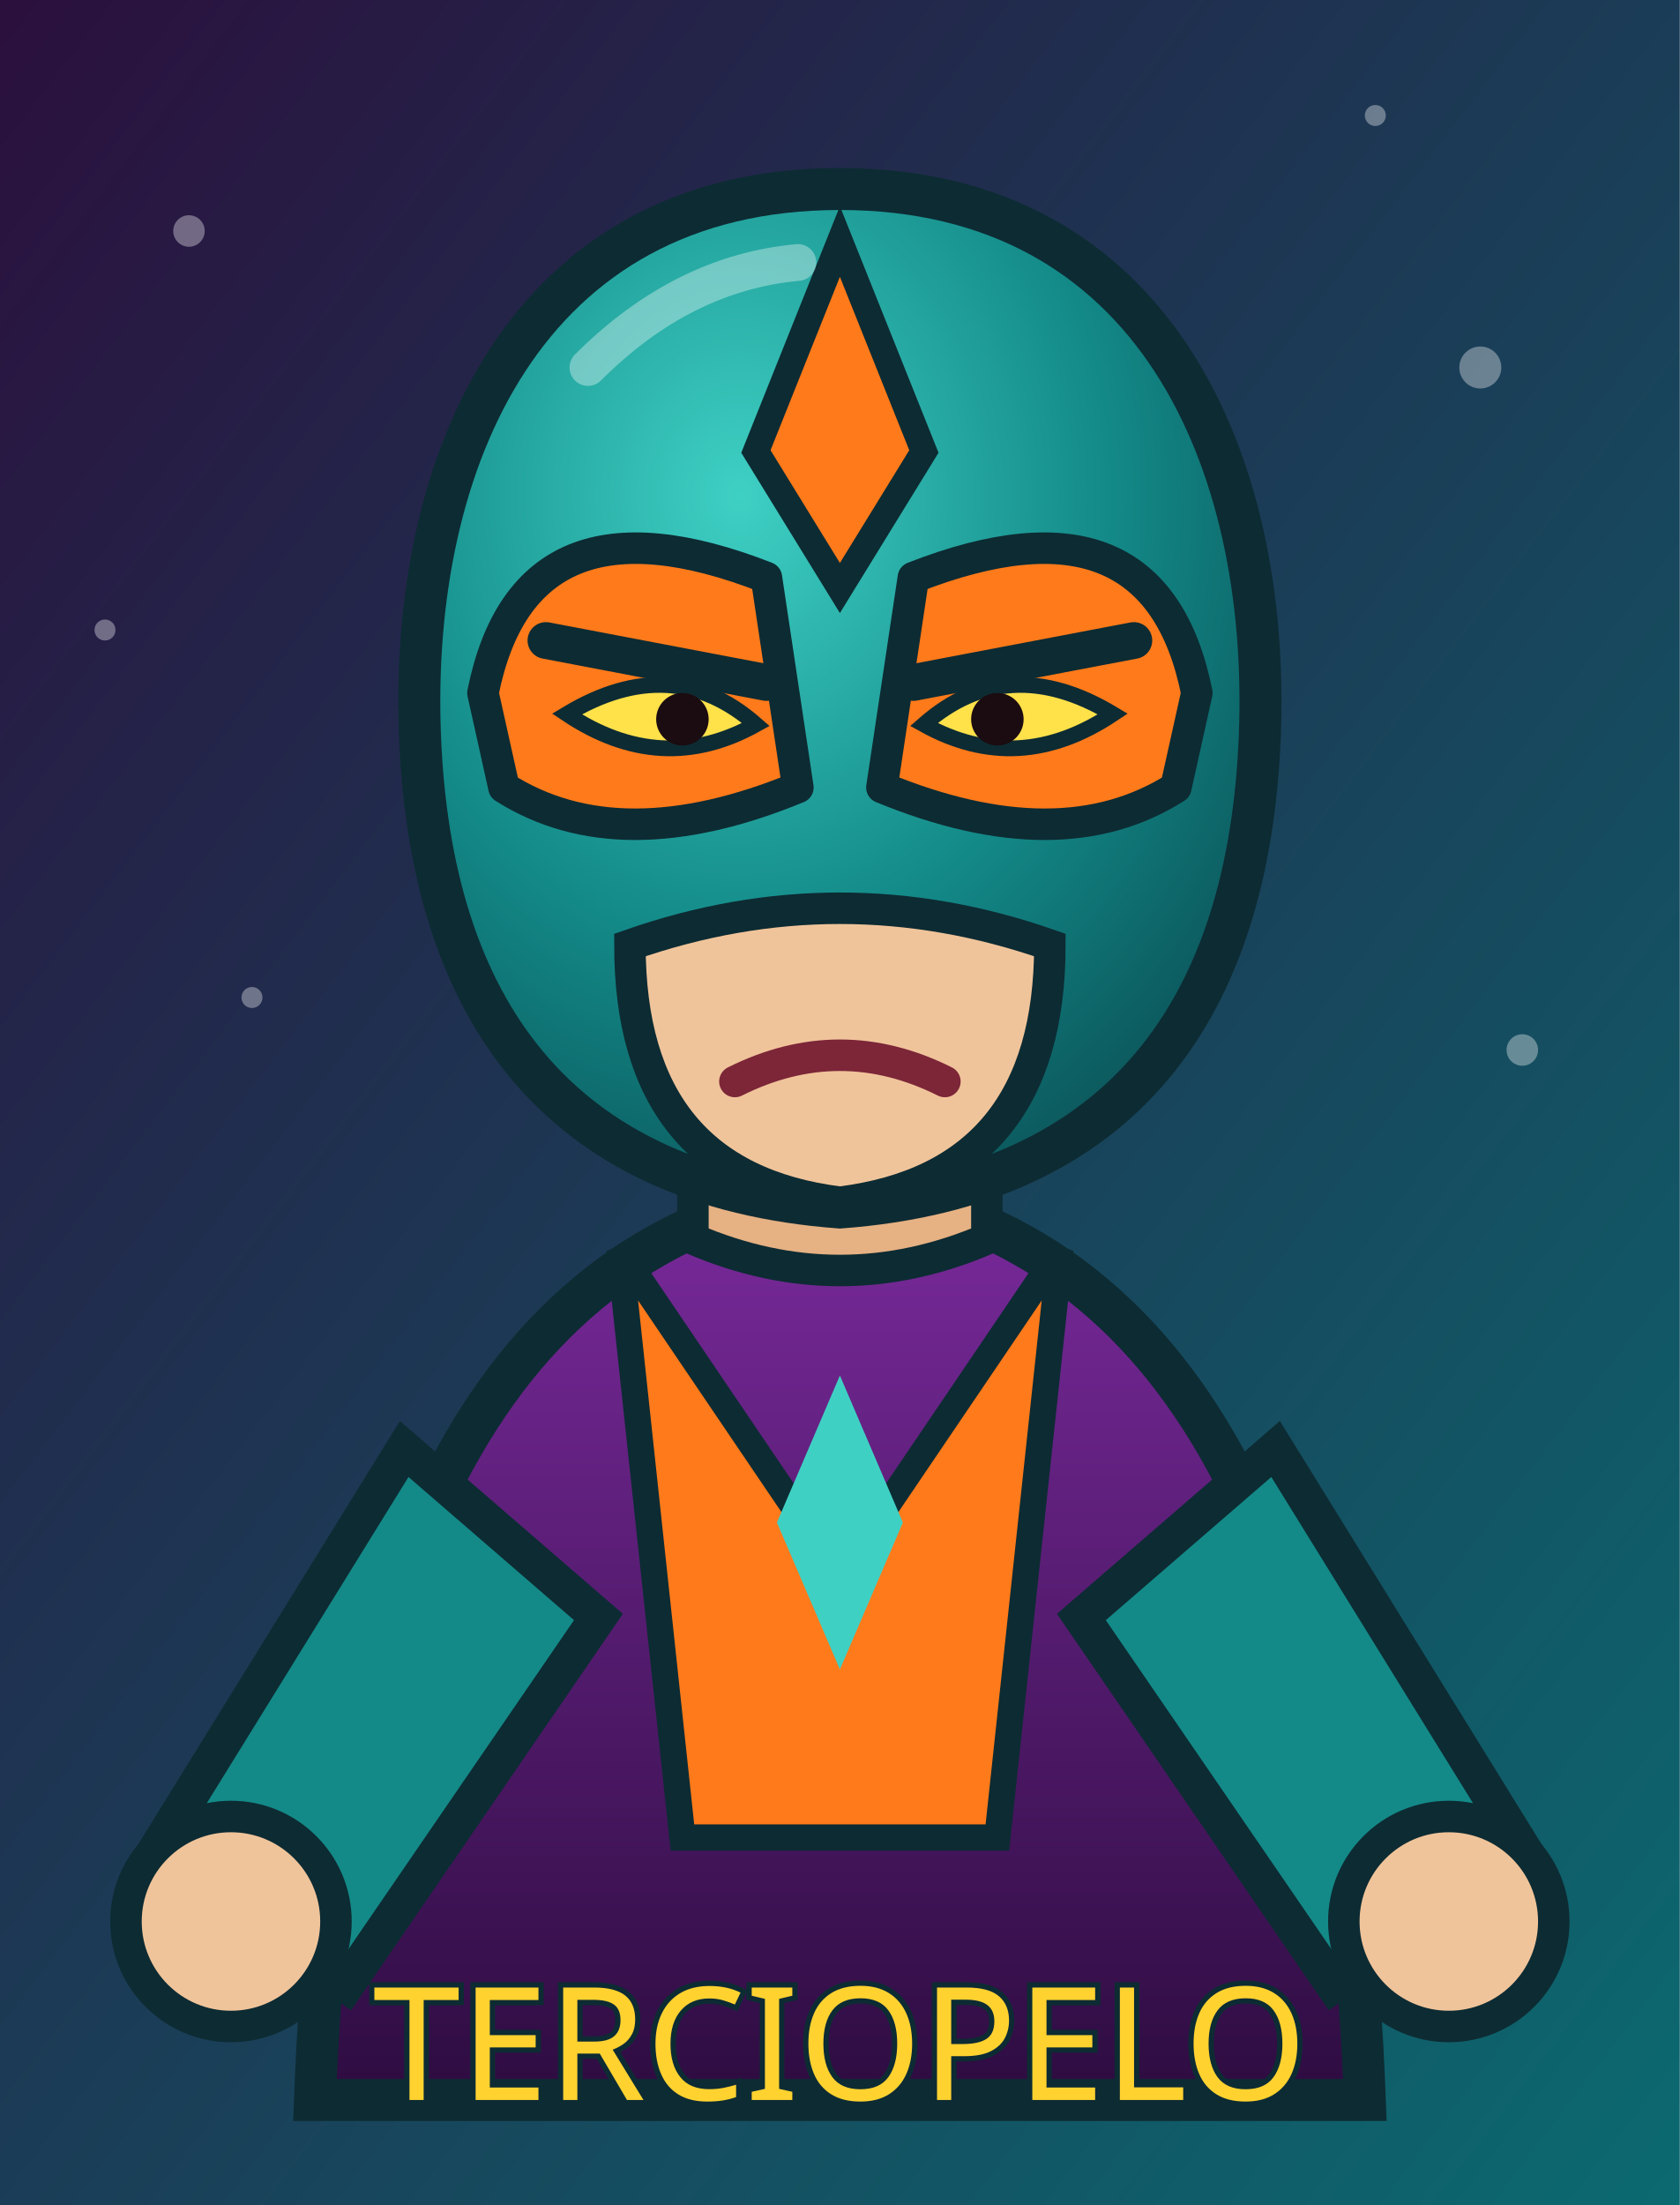
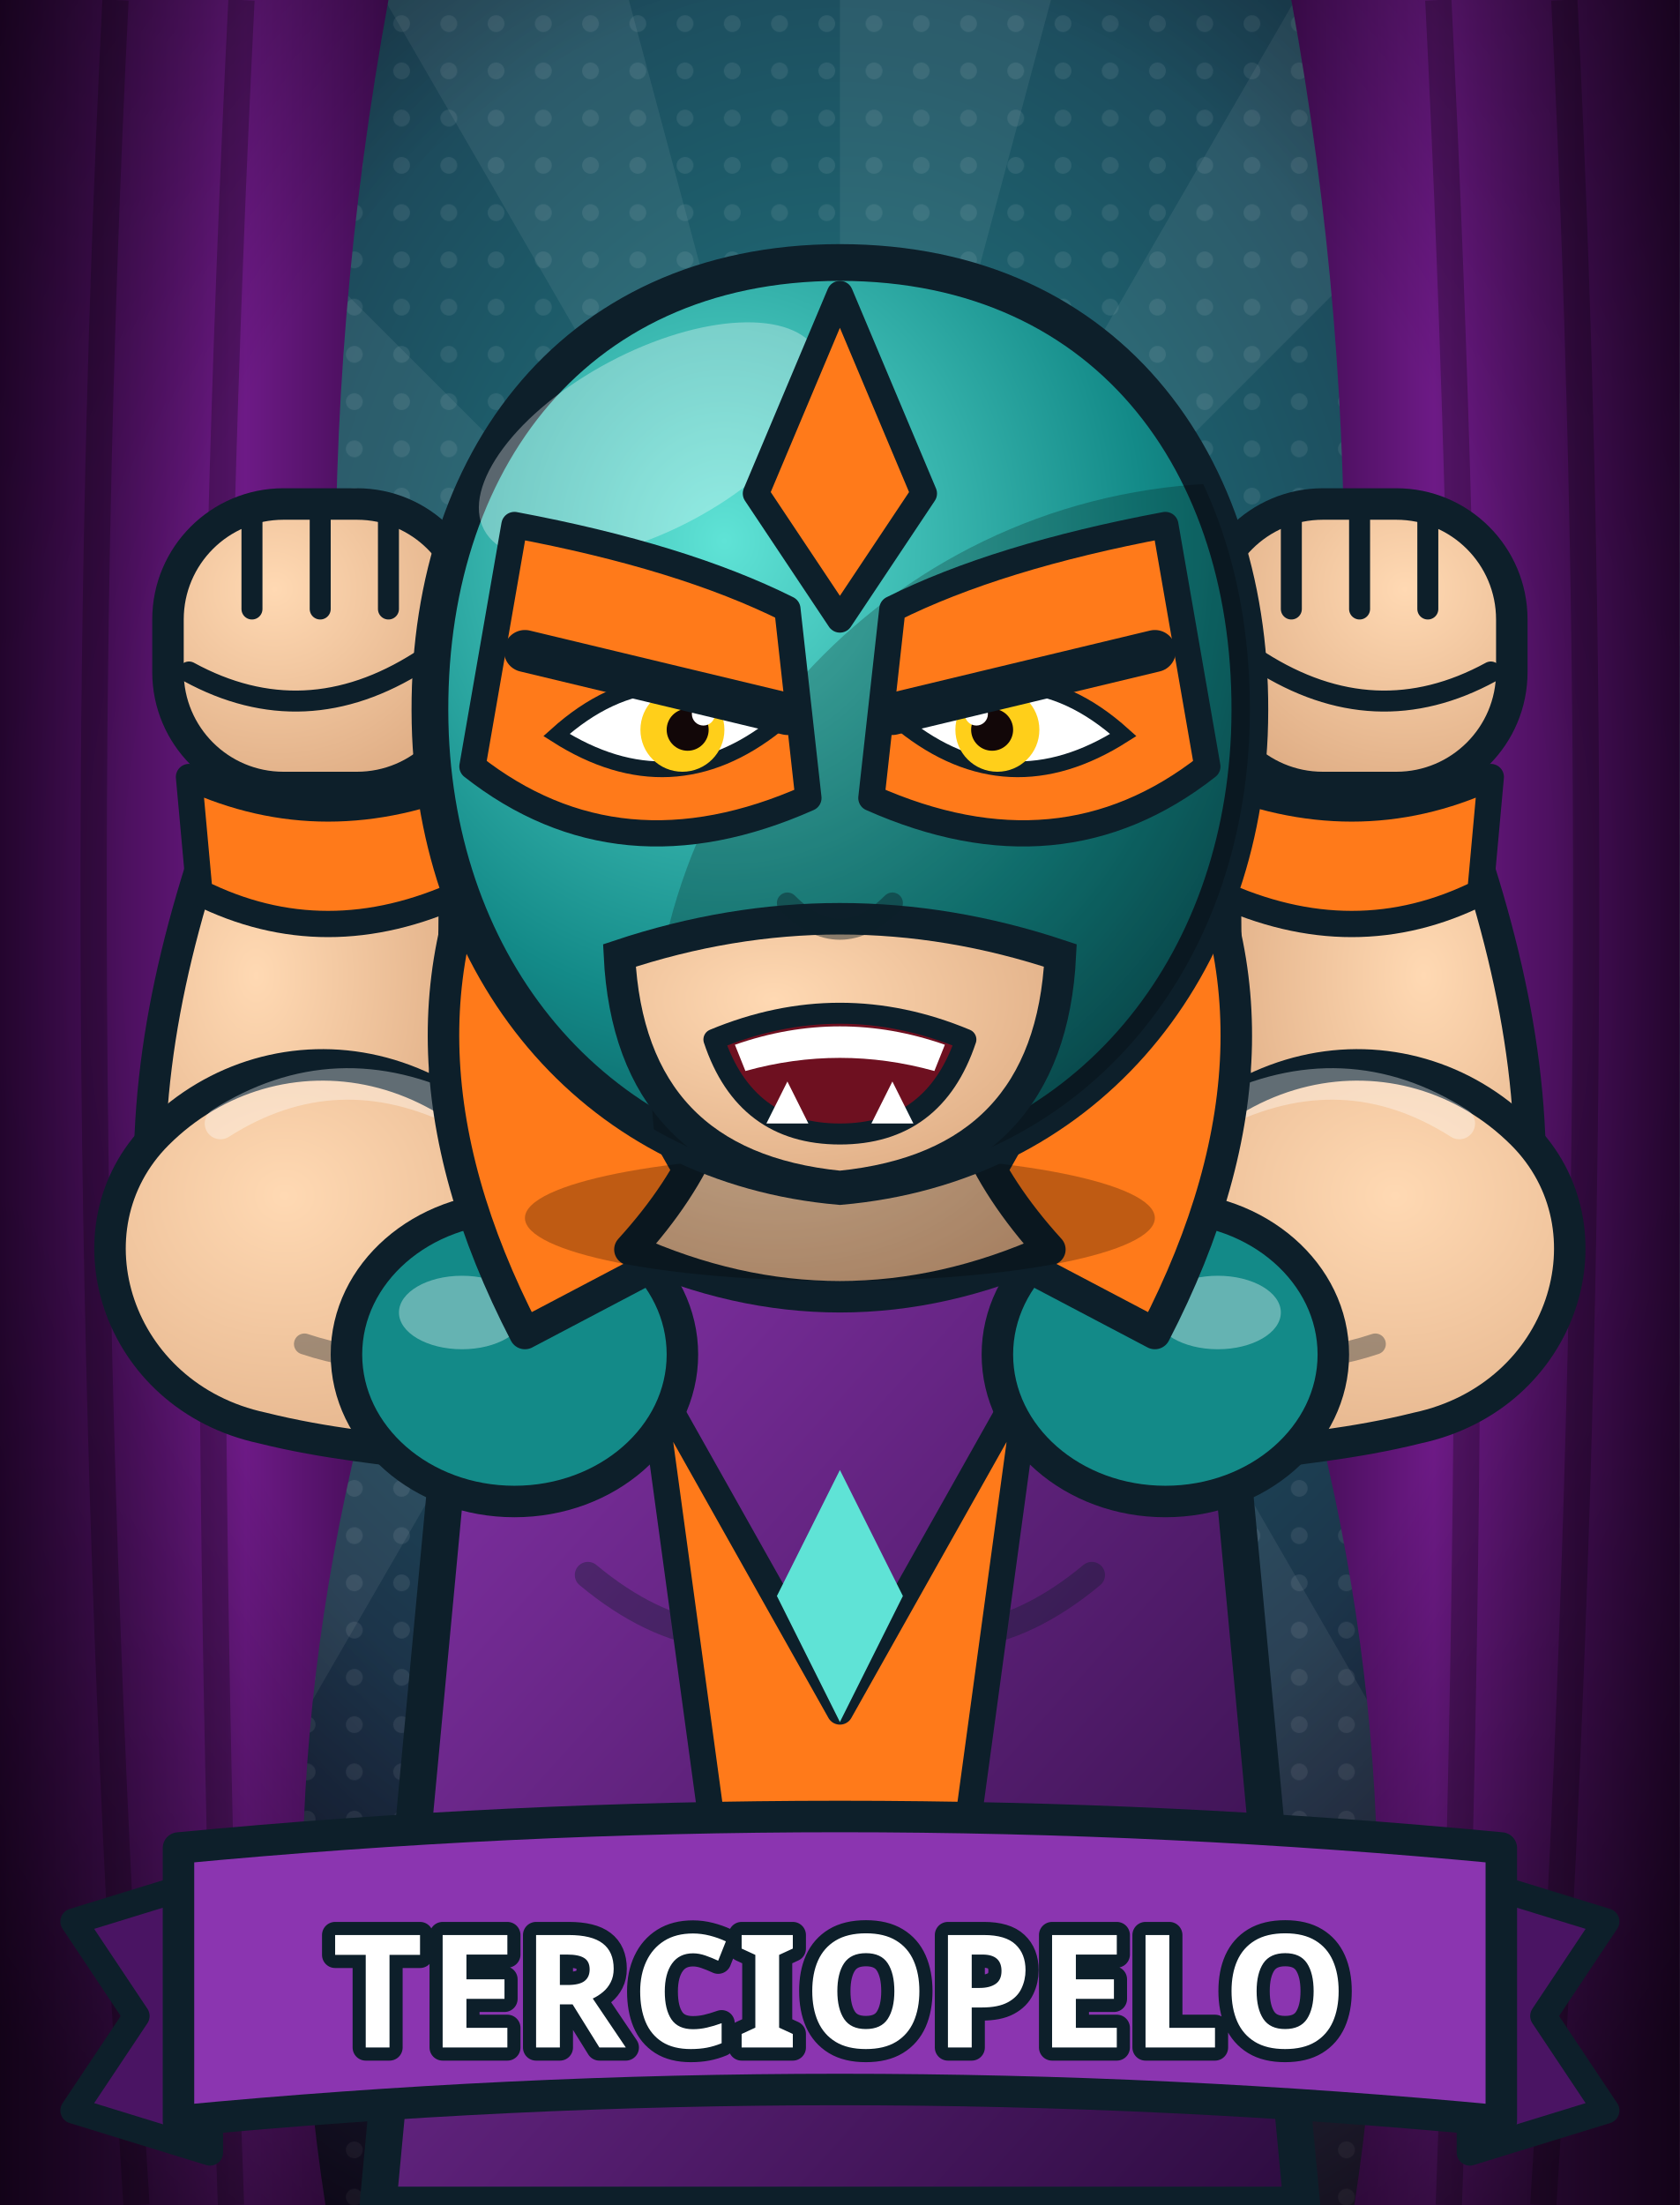
<svg xmlns="http://www.w3.org/2000/svg" viewBox="0 0 320 420" role="img" aria-labelledby="title">
  <defs>
-     <linearGradient id="bg" x1="0" y1="0" x2="1" y2="1">
-       <stop stop-color="#2b0f3d" />
-       <stop offset="1" stop-color="#0b6a70" />
-     </linearGradient>
-     <radialGradient id="velvet" cx=".38" cy=".3" r=".8">
-       <stop stop-color="#3fd0c4" />
-       <stop offset=".55" stop-color="#138a88" />
-       <stop offset="1" stop-color="#0a4f55" />
+     <radialGradient id="bg" cx=".5" cy=".32" r=".8">
+       <stop stop-color="#1f7f86" />
+       <stop offset="1" stop-color="#1a0826" />
    </radialGradient>
-     <linearGradient id="cape" x1="0" y1="0" x2="0" y2="1">
-       <stop stop-color="#7a2a9c" />
+     <radialGradient id="vignette" cx=".5" cy=".42" r=".7">
+       <stop offset=".6" stop-color="#000" stop-opacity="0" />
+       <stop offset="1" stop-color="#000" stop-opacity=".55" />
+     </radialGradient>
+     <radialGradient id="mask" cx=".36" cy=".3" r=".85">
+       <stop stop-color="#5fe3d6" />
+       <stop offset=".6" stop-color="#138a88" />
+       <stop offset="1" stop-color="#08474d" />
+     </radialGradient>
+     <radialGradient id="skin" cx=".35" cy=".3" r=".9">
+       <stop stop-color="#ffd9b3" />
+       <stop offset="1" stop-color="#d9a57c" />
+     </radialGradient>
+     <linearGradient id="suit" x1="0" y1="0" x2="1" y2="1">
+       <stop stop-color="#8b35b0" />
      <stop offset="1" stop-color="#2d0c40" />
    </linearGradient>
+     <linearGradient id="aura" x1="0" y1="1" x2="0" y2="0">
+       <stop stop-color="#ff4d00" />
+       <stop offset=".6" stop-color="#ffb000" />
+       <stop offset="1" stop-color="#fff1a0" />
+     </linearGradient>
+     <linearGradient id="bone" x1="0" y1="1" x2="0" y2="0">
+       <stop stop-color="#cdbb94" />
+       <stop offset="1" stop-color="#fffaf0" />
+     </linearGradient>
+     <linearGradient id="feather" x1="1" y1="0" x2="0" y2="1">
+       <stop stop-color="#ffffff" />
+       <stop offset="1" stop-color="#9fb4cc" />
+     </linearGradient>
+     <linearGradient id="curtain" x1="0" y1="0" x2="1" y2="0">
+       <stop stop-color="#2a0636" />
+       <stop offset=".6" stop-color="#6d1a86" />
+       <stop offset="1" stop-color="#3a0a4a" />
+     </linearGradient>
+     <pattern id="dots" width="9" height="9" patternUnits="userSpaceOnUse">
+       <circle cx="4.5" cy="4.5" r="1.6" fill="#fff" />
+     </pattern>
+     <clipPath id="headClip">
+       <path d="M160 50C212 50 240 90 238 140C236 186 206 222 160 226C114 222 84 186 82 140C80 90 108 50 160 50Z" />
+     </clipPath>
  </defs>
  <rect width="320" height="420" fill="url(#bg)" />
-   <g fill="#ffffff" opacity=".35">
-     <circle cx="36" cy="44" r="3" />
-     <circle cx="282" cy="70" r="4" />
-     <circle cx="262" cy="22" r="2" />
-     <circle cx="48" cy="190" r="2" />
-     <circle cx="290" cy="200" r="3" />
-     <circle cx="20" cy="120" r="2" />
+   <path d="M160 150L620 150L604 269ZM160 150L558 380L485 475ZM160 150L390 548L279 594ZM160 150L160 610L41 594ZM160 150L-70 548L-165 475ZM160 150L-238 380L-284 269ZM160 150L-300 150L-284 31ZM160 150L-238 -80L-165 -175ZM160 150L-70 -248L41 -294ZM160 150L160 -310L279 -294ZM160 150L390 -248L485 -175ZM160 150L558 -80L604 31Z" fill="#fff" opacity="0.07" />
+   <rect width="320" height="420" fill="url(#dots)" opacity=".08" />
+   <g>
+     <path d="M0 0H74Q52 120 78 240Q48 330 62 420H0Z" fill="url(#curtain)" />
+     <path d="M22 0Q12 200 26 420M46 0Q36 200 44 420" stroke="#000" stroke-opacity=".25" stroke-width="5" fill="none" />
  </g>
-   <path d="M60 400Q66 238 160 226Q254 238 260 400Z" fill="url(#cape)" stroke="#0d2b33" stroke-width="8" />
-   <path d="M77 276L30 352L66 378L114 308ZM243 276L290 352L254 378L206 308Z" fill="#138a88" stroke="#0d2b33" stroke-width="7" />
-   <circle cx="44" cy="366" r="20" fill="#f0c49a" stroke="#0d2b33" stroke-width="6" />
-   <circle cx="276" cy="366" r="20" fill="#f0c49a" stroke="#0d2b33" stroke-width="6" />
-   <path d="M118 238L160 300L202 238L190 350H130Z" fill="#ff7a1a" stroke="#0d2b33" stroke-width="5" />
-   <path d="M160 262L148 290L160 318L172 290Z" fill="#3fd0c4" />
-   <path d="M132 206H188V236Q160 248 132 236Z" fill="#e6b183" stroke="#0d2b33" stroke-width="6" />
-   <path d="M160 36C220 36 242 88 240 140C238 192 214 226 160 230C106 226 82 192 80 140C78 88 100 36 160 36Z" fill="url(#velvet)" stroke="#0d2b33" stroke-width="8" />
-   <path d="M120 180Q160 166 200 180Q200 224 160 229Q120 224 120 180Z" fill="#f0c49a" stroke="#0d2b33" stroke-width="6" />
-   <path d="M140 206Q160 196 180 206" fill="none" stroke="#7c2638" stroke-width="6" stroke-linecap="round" />
-   <path d="M160 46L176 86L160 112L144 86Z" fill="#ff7a1a" stroke="#0d2b33" stroke-width="5" />
-   <path d="M92 132Q100 92 146 110L152 150Q118 164 96 150Z" fill="#ff7a1a" stroke="#0d2b33" stroke-width="6" stroke-linejoin="round" />
-   <path d="M228 132Q220 92 174 110L168 150Q202 164 224 150Z" fill="#ff7a1a" stroke="#0d2b33" stroke-width="6" stroke-linejoin="round" />
-   <path d="M108 136Q128 124 144 138Q126 148 108 136Z" fill="#ffe14a" stroke="#0d2b33" stroke-width="3" />
-   <path d="M212 136Q192 124 176 138Q194 148 212 136Z" fill="#ffe14a" stroke="#0d2b33" stroke-width="3" />
-   <circle cx="130" cy="137" r="5" fill="#1a0c10" />
-   <circle cx="190" cy="137" r="5" fill="#1a0c10" />
-   <path d="M104 122L146 130M216 122L174 130" stroke="#0d2b33" stroke-width="7" stroke-linecap="round" />
-   <path d="M112 70Q130 52 152 50" fill="none" stroke="#ffffff" stroke-opacity=".35" stroke-width="7" stroke-linecap="round" />
-   <text x="160" y="400" fill="#ffd230" stroke="#0d2b33" stroke-width="2" paint-order="stroke" font-family="Impact, sans-serif" font-size="30" text-anchor="middle">TERCIOPELO</text>
+   <g transform="translate(320 0) scale(-1 1)">
+     <path d="M0 0H74Q52 120 78 240Q48 330 62 420H0Z" fill="url(#curtain)" />
+     <path d="M22 0Q12 200 26 420M46 0Q36 200 44 420" stroke="#000" stroke-opacity=".25" stroke-width="5" fill="none" />
+   </g>
+   <rect width="320" height="420" fill="url(#vignette)" />
+   <g>
+     <path d="M40 160C30 190 26 216 30 246L80 240C84 212 88 186 86 160Z" fill="url(#skin)" stroke="#0d1f2a" stroke-width="6" stroke-linejoin="round" />
+     <path d="M36 148Q62 160 90 148L88 170Q62 182 38 170Z" fill="#ff7a1a" stroke="#0d1f2a" stroke-width="5" stroke-linejoin="round" />
+     <rect x="32" y="96" width="58" height="54" rx="22" fill="url(#skin)" stroke="#0d1f2a" stroke-width="6" />
+     <path d="M48 99V116M61 97V116M74 99V116M36 128Q58 140 80 126" fill="none" stroke="#0d1f2a" stroke-width="4" stroke-linecap="round" />
+     <path d="M110 240C92 198 52 194 30 216C12 234 22 266 50 272C74 278 96 276 116 286Z" fill="url(#skin)" stroke="#0d1f2a" stroke-width="6" stroke-linejoin="round" />
+     <path d="M42 214Q64 200 88 212" fill="none" stroke="#fff" stroke-opacity=".35" stroke-width="6" stroke-linecap="round" />
+     <path d="M58 256Q76 262 96 256" fill="none" stroke="#0d1f2a" stroke-opacity=".35" stroke-width="4" stroke-linecap="round" />
+   </g>
+   <g transform="translate(320 0) scale(-1 1)">
+     <path d="M40 160C30 190 26 216 30 246L80 240C84 212 88 186 86 160Z" fill="url(#skin)" stroke="#0d1f2a" stroke-width="6" stroke-linejoin="round" />
+     <path d="M36 148Q62 160 90 148L88 170Q62 182 38 170Z" fill="#ff7a1a" stroke="#0d1f2a" stroke-width="5" stroke-linejoin="round" />
+     <rect x="32" y="96" width="58" height="54" rx="22" fill="url(#skin)" stroke="#0d1f2a" stroke-width="6" />
+     <path d="M48 99V116M61 97V116M74 99V116M36 128Q58 140 80 126" fill="none" stroke="#0d1f2a" stroke-width="4" stroke-linecap="round" />
+     <path d="M110 240C92 198 52 194 30 216C12 234 22 266 50 272C74 278 96 276 116 286Z" fill="url(#skin)" stroke="#0d1f2a" stroke-width="6" stroke-linejoin="round" />
+     <path d="M42 214Q64 200 88 212" fill="none" stroke="#fff" stroke-opacity=".35" stroke-width="6" stroke-linecap="round" />
+     <path d="M58 256Q76 262 96 256" fill="none" stroke="#0d1f2a" stroke-opacity=".35" stroke-width="4" stroke-linecap="round" />
+   </g>
+   <path d="M88 250C94 234 124 226 160 226C196 226 226 234 232 250L248 420H72Z" fill="url(#suit)" stroke="#0d1f2a" stroke-width="7" stroke-linejoin="round" />
+   <path d="M112 300Q136 320 160 306Q184 320 208 300" fill="none" stroke="#0d1f2a" stroke-opacity=".35" stroke-width="5" stroke-linecap="round" />
+   <path d="M124 262L160 326L196 262L184 350H136Z" fill="#ff7a1a" stroke="#0d1f2a" stroke-width="5" stroke-linejoin="round" />
+   <path d="M160 280L148 304L160 328L172 304Z" fill="#5fe3d6" />
+   <g>
+     <ellipse cx="98" cy="258" rx="32" ry="28" fill="#138a88" stroke="#0d1f2a" stroke-width="6" />
+     <ellipse cx="88" cy="250" rx="12" ry="7" fill="#fff" opacity=".35" />
+   </g>
+   <g transform="translate(320 0) scale(-1 1)">
+     <ellipse cx="98" cy="258" rx="32" ry="28" fill="#138a88" stroke="#0d1f2a" stroke-width="6" />
+     <ellipse cx="88" cy="250" rx="12" ry="7" fill="#fff" opacity=".35" />
+   </g>
+   <g>
+     <path d="M100 254Q70 196 98 150Q116 200 138 234Z" fill="#ff7a1a" stroke="#0d1f2a" stroke-width="6" stroke-linejoin="round" />
+   </g>
+   <g transform="translate(320 0) scale(-1 1)">
+     <path d="M100 254Q70 196 98 150Q116 200 138 234Z" fill="#ff7a1a" stroke="#0d1f2a" stroke-width="6" stroke-linejoin="round" />
+   </g>
+   <path d="M120 238Q140 216 138 194H182Q180 216 200 238Q160 256 120 238Z" fill="url(#skin)" stroke="#0d1f2a" stroke-width="6" stroke-linejoin="round" />
+   <path d="M136 212Q160 224 184 212" fill="none" stroke="#0d1f2a" stroke-opacity=".3" stroke-width="5" />
+   <ellipse cx="160" cy="232" rx="60" ry="12" fill="#000" opacity=".25" />
+   <path d="M160 50C212 50 240 90 238 140C236 186 206 222 160 226C114 222 84 186 82 140C80 90 108 50 160 50Z" fill="url(#mask)" stroke="#0d1f2a" stroke-width="7" />
+   <g clip-path="url(#headClip)">
+     <circle cx="236" cy="204" r="112" fill="#000" opacity=".22" />
+     <ellipse cx="124" cy="84" rx="36" ry="17" transform="rotate(-28 124 84)" fill="#fff" opacity=".32" />
+   </g>
+   <path d="M118 182Q160 168 202 182Q200 222 160 226Q120 222 118 182Z" fill="url(#skin)" stroke="#0d1f2a" stroke-width="6" />
+   <path d="M150 172Q160 182 170 172" fill="none" stroke="#0d1f2a" stroke-opacity=".45" stroke-width="4" stroke-linecap="round" />
+   <path d="M160 56L176 94L160 118L144 94Z" fill="#ff7a1a" stroke="#0d1f2a" stroke-width="5" stroke-linejoin="round" />
+   <g>
+     <path d="M90 146L98 100Q130 106 150 116L154 152Q118 168 90 146Z" fill="#ff7a1a" stroke="#0d1f2a" stroke-width="5" stroke-linejoin="round" />
+   </g>
+   <g transform="translate(320 0) scale(-1 1)">
+     <path d="M90 146L98 100Q130 106 150 116L154 152Q118 168 90 146Z" fill="#ff7a1a" stroke="#0d1f2a" stroke-width="5" stroke-linejoin="round" />
+   </g>
+   <g>
+     <path d="M106 140Q126 122 148 138Q128 154 106 140Z" fill="#fff" stroke="#0d1f2a" stroke-width="3" />
+     <circle cx="130" cy="139" r="8" fill="#ffcf1a" />
+     <circle cx="131" cy="139" r="4" fill="#120708" />
+     <circle cx="134" cy="136" r="2.2" fill="#fff" />
+     <path d="M100 124L150 136" fill="none" stroke="#0d1f2a" stroke-width="8" stroke-linecap="round" />
+   </g>
+   <g transform="translate(320 0) scale(-1 1)">
+     <path d="M106 140Q126 122 148 138Q128 154 106 140Z" fill="#fff" stroke="#0d1f2a" stroke-width="3" />
+     <circle cx="130" cy="139" r="8" fill="#ffcf1a" />
+     <circle cx="131" cy="139" r="4" fill="#120708" />
+     <circle cx="134" cy="136" r="2.2" fill="#fff" />
+     <path d="M100 124L150 136" fill="none" stroke="#0d1f2a" stroke-width="8" stroke-linecap="round" />
+   </g>
+   <path d="M136 198Q160 188 184 198Q178 216 160 216Q142 216 136 198Z" fill="#6e1020" stroke="#0d1f2a" stroke-width="4" stroke-linejoin="round" />
+   <path d="M140 199Q160 192 180 199L178 204Q160 199 142 204Z" fill="#fff" />
+   <path d="M146 214L150 206L154 214M166 214L170 206L174 214" fill="#fff" />
+   <path d="M14 366L40 358V410L14 402L26 384Z" fill="#4a1463" stroke="#0d1f2a" stroke-width="5" stroke-linejoin="round" />
+   <path d="M306 366L280 358V410L306 402L294 384Z" fill="#4a1463" stroke="#0d1f2a" stroke-width="5" stroke-linejoin="round" />
+   <path d="M34 352Q160 340 286 352V404Q160 392 34 404Z" fill="#8b35b0" stroke="#0d1f2a" stroke-width="6" stroke-linejoin="round" />
+   <text x="160" y="390" fill="#fff" stroke="#0d1f2a" stroke-width="5" paint-order="stroke" stroke-linejoin="round" font-family="Impact, Anton, 'Arial Black', sans-serif" font-weight="900" font-size="30" letter-spacing="1" text-anchor="middle">TERCIOPELO</text>
</svg>
